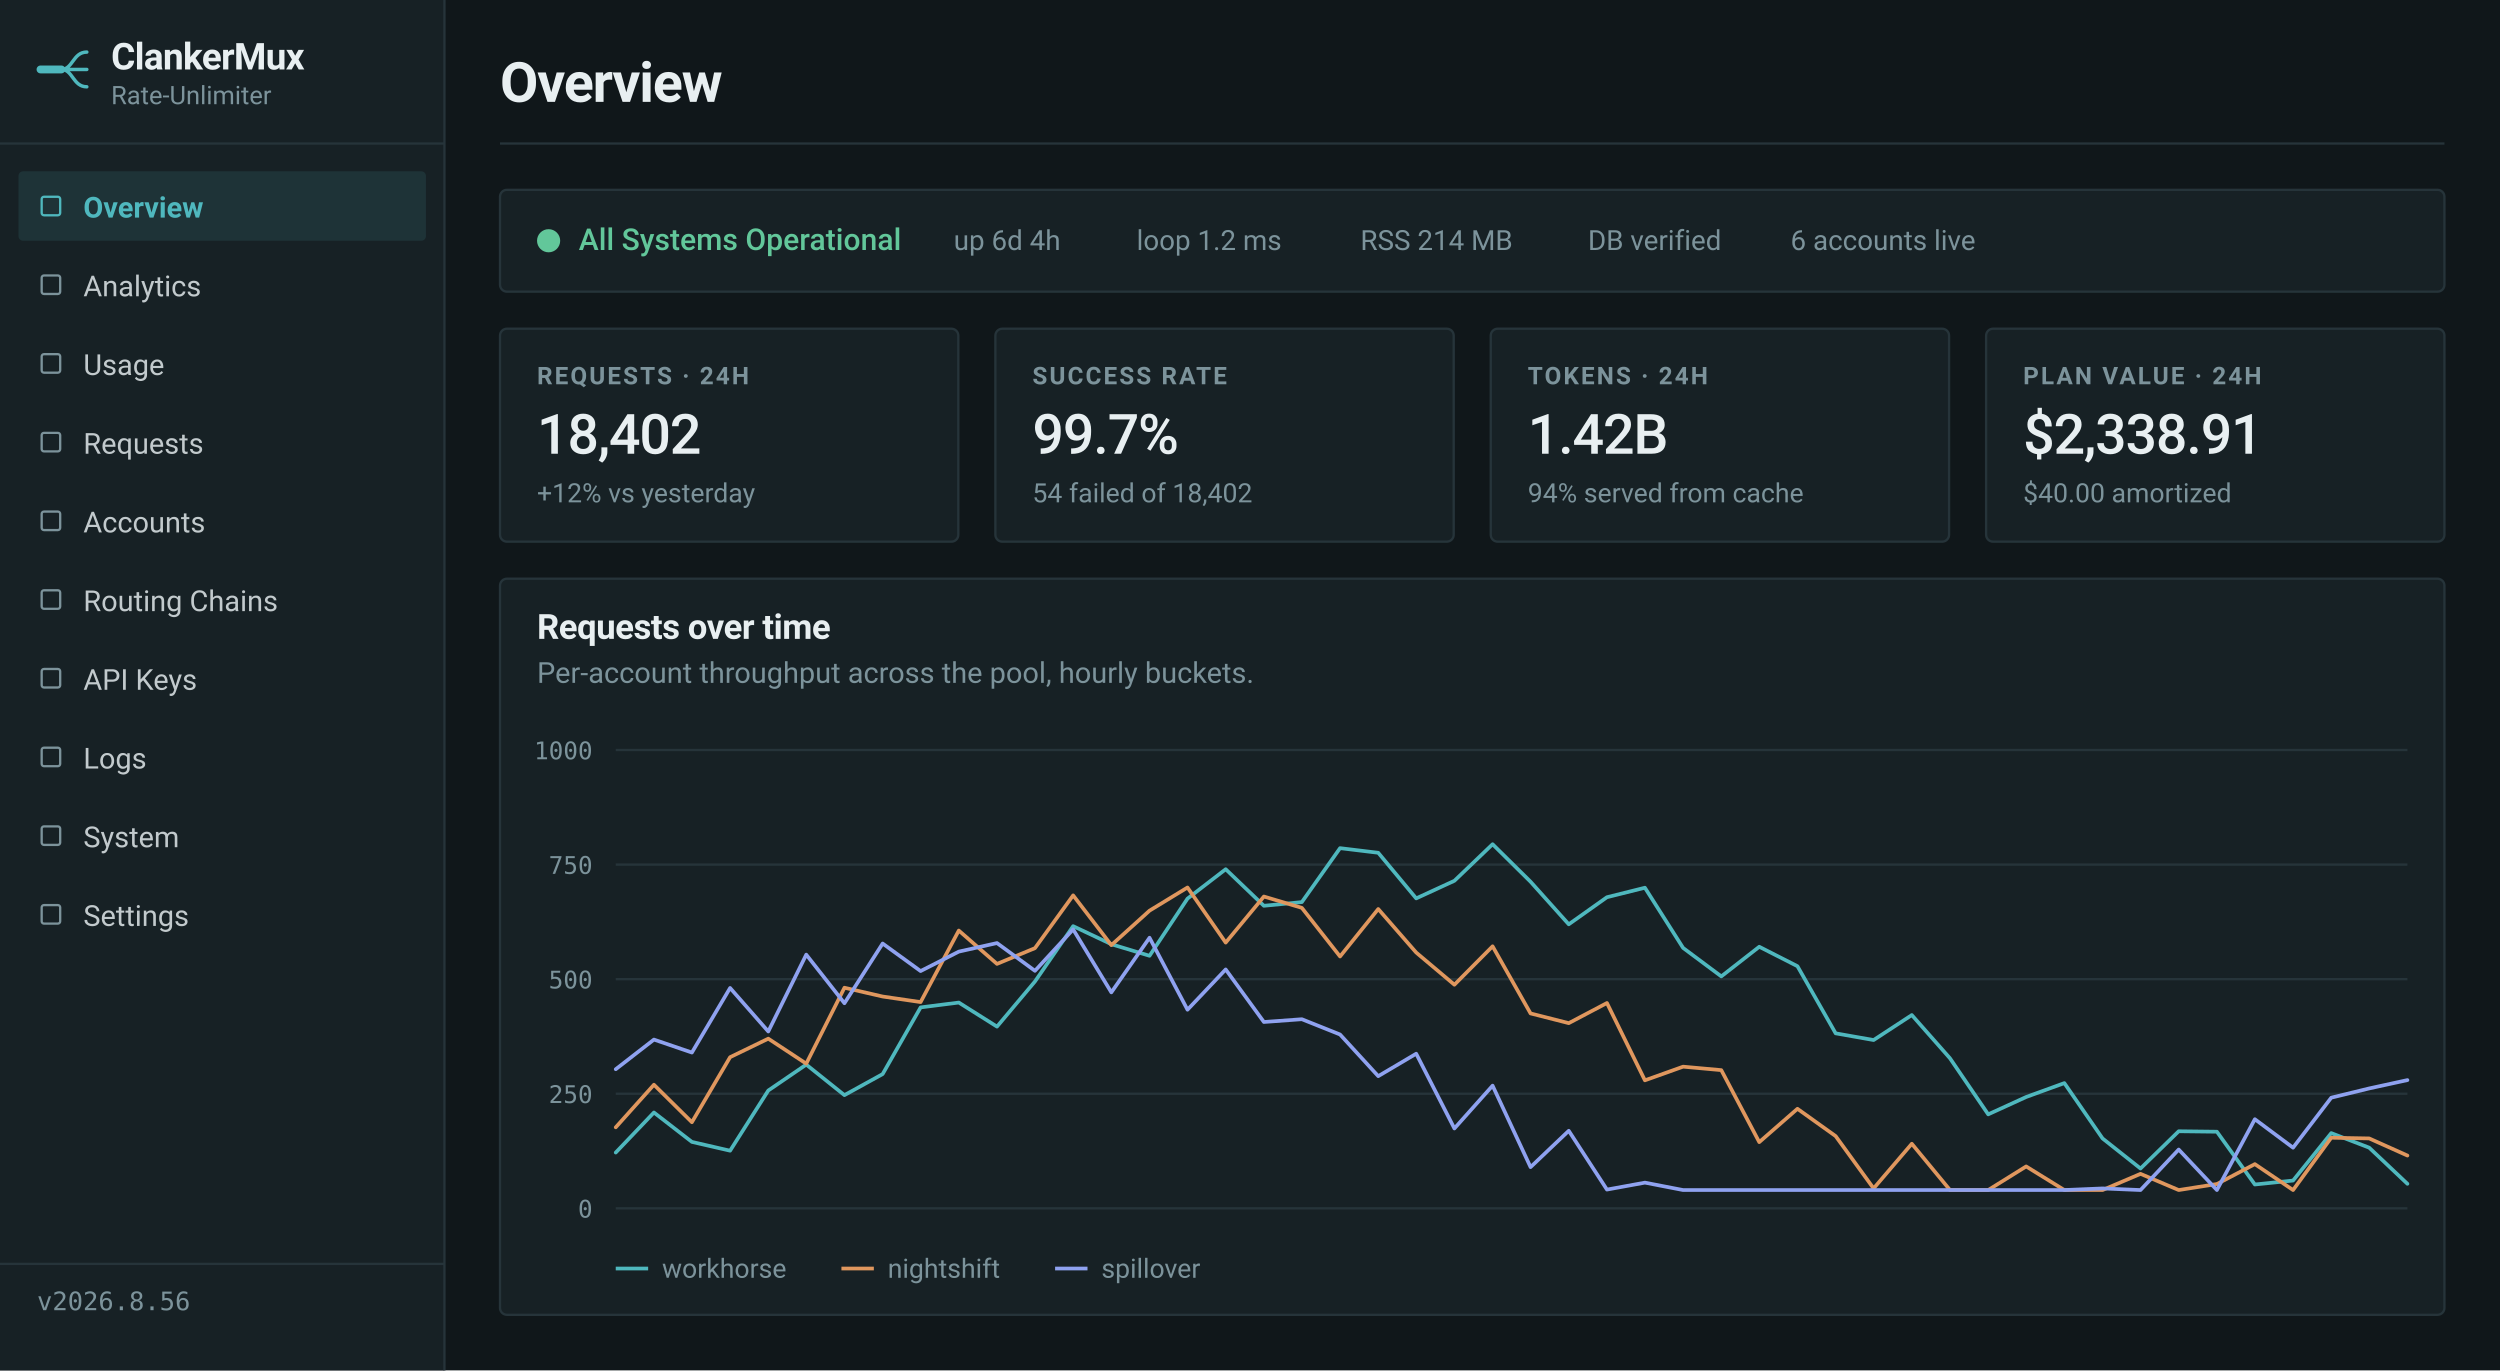
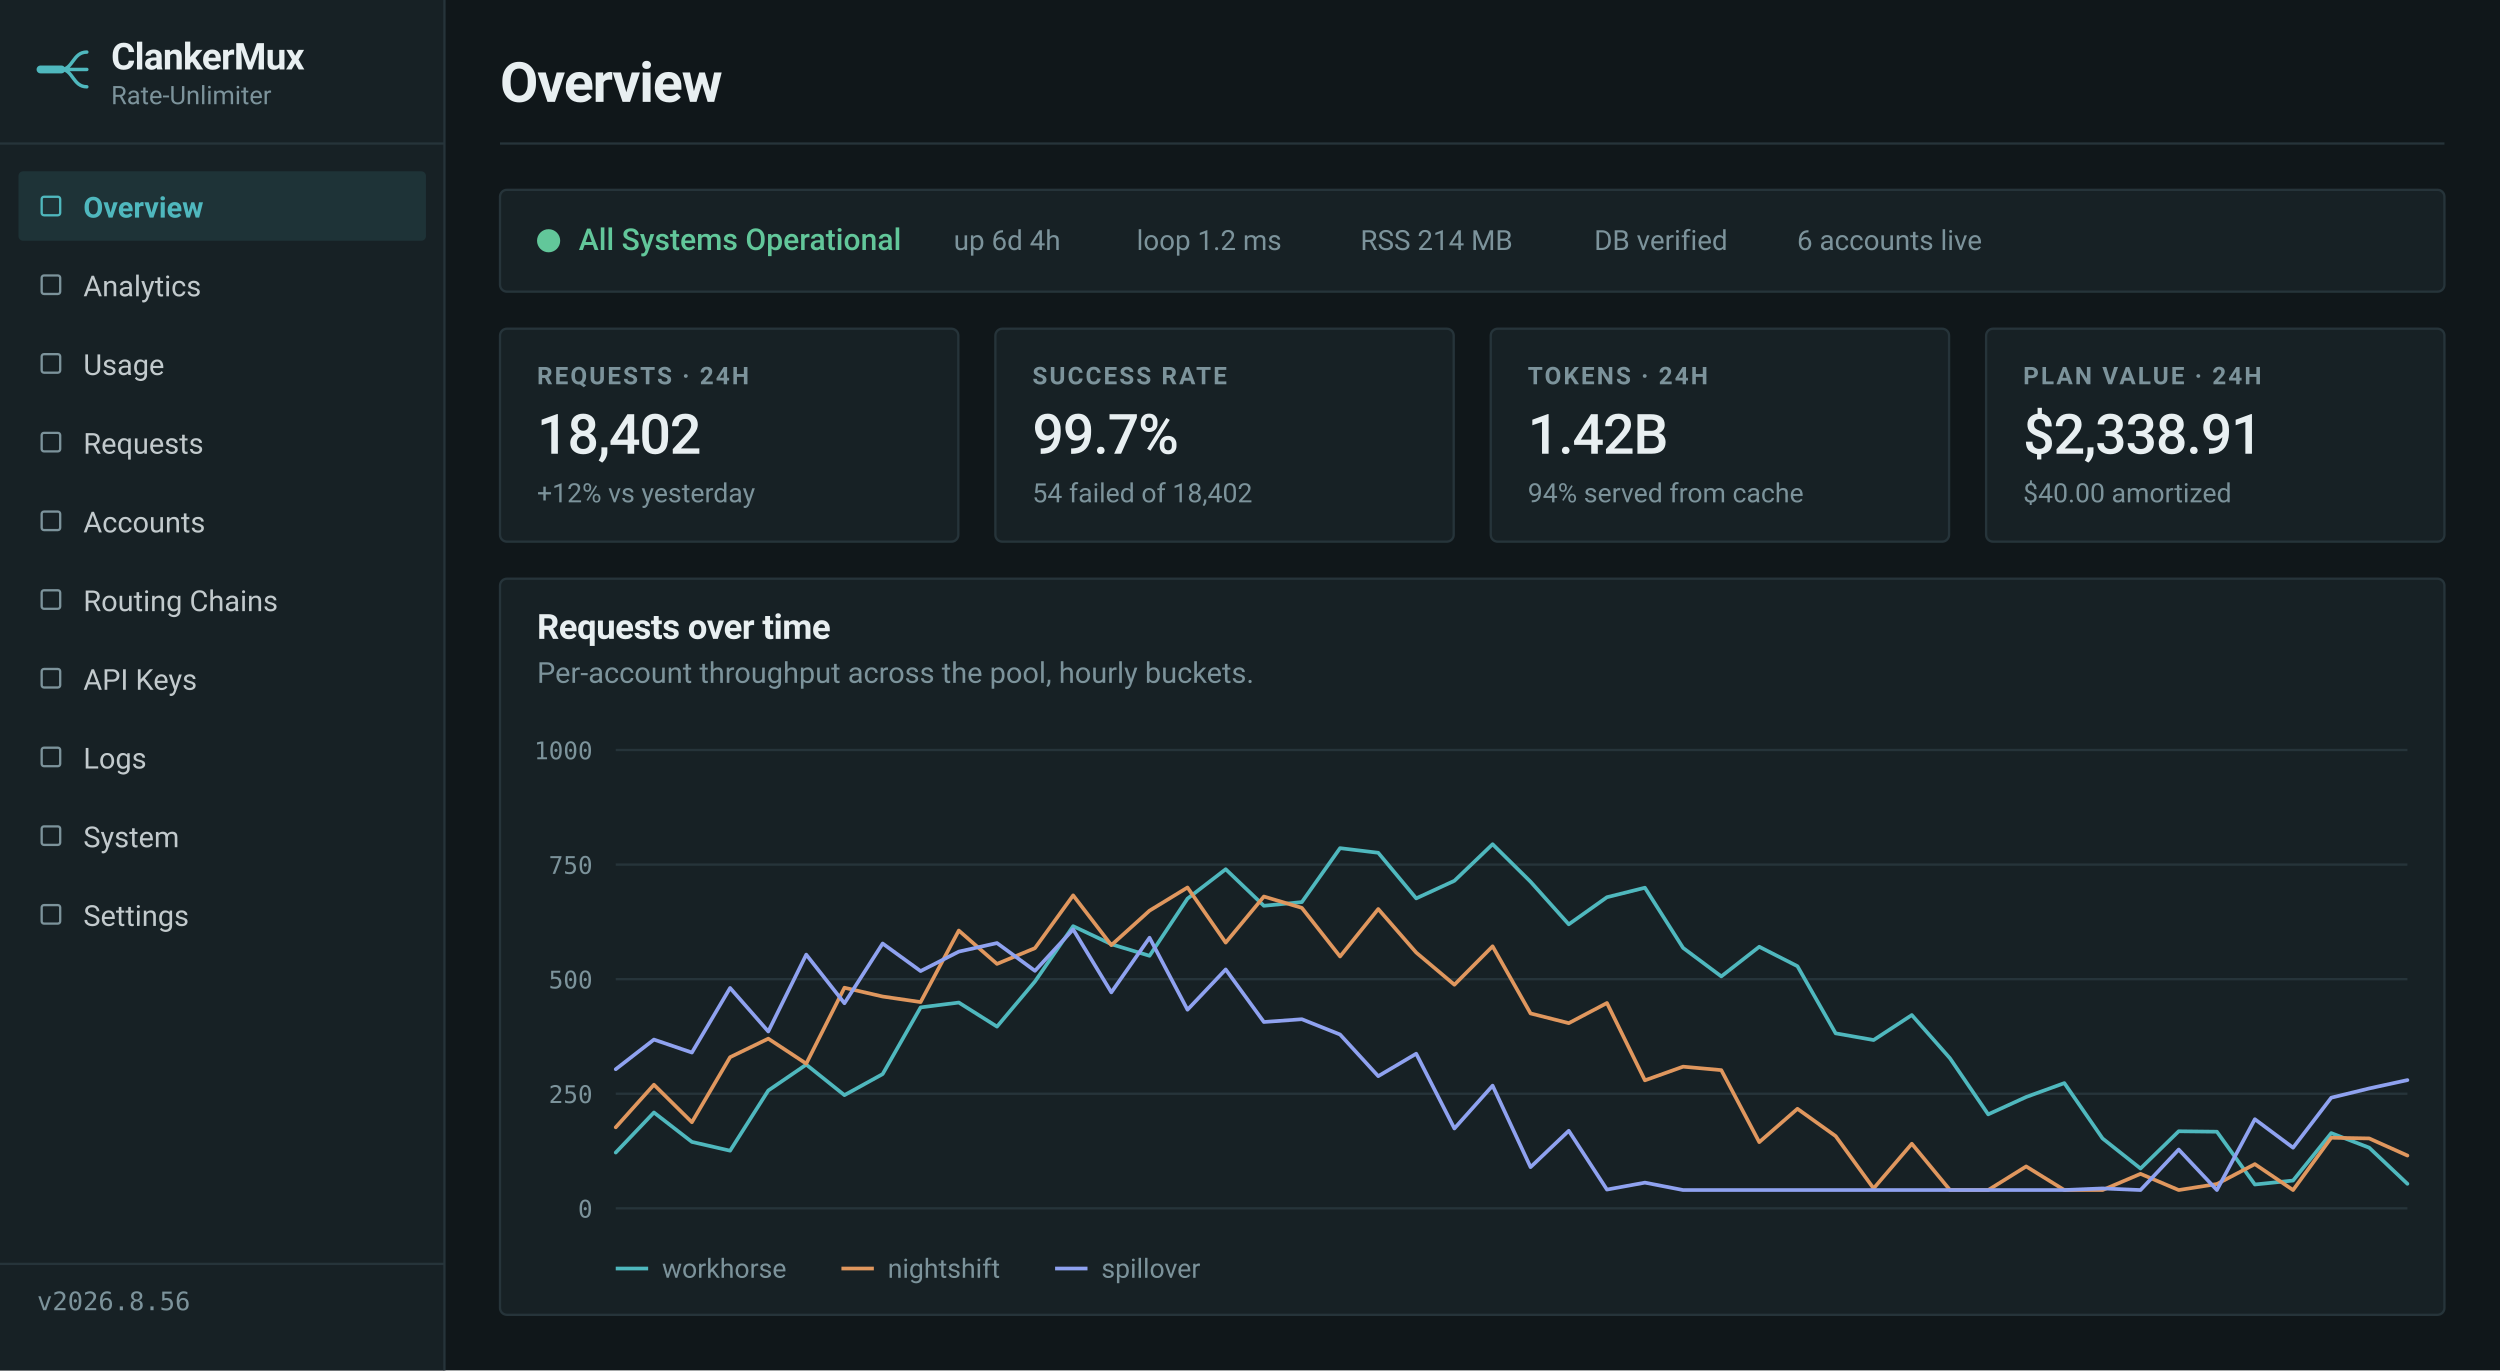
<svg xmlns="http://www.w3.org/2000/svg" viewBox="0 0 1080 592" width="1080" height="592" role="img">
  <rect x="0" y="0" width="1080" height="592" rx="0" fill="#10171a" />
  <rect x="0" y="0" width="192" height="592" rx="0" fill="#172125" />
  <line x1="192" y1="0" x2="192" y2="592" stroke="#26343a" />
  <g transform="translate(16 18) scale(1)" fill="none" stroke="#4fb8be" stroke-linecap="round">
    <path d="M1.5 12h9" stroke-width="3.4" />
    <path d="M10.5 12c5 0 5-7.5 11-7.5M10.5 12h11M10.5 12c5 0 5 7.5 11 7.5" stroke-width="1.5" />
  </g>
  <text x="48" y="30" font-family="Geist, ui-sans-serif, system-ui, -apple-system, 'Segoe UI', Roboto, Helvetica, Arial, sans-serif" font-size="16" fill="#e8eff1" font-weight="600" letter-spacing="-0.3">ClankerMux</text>
  <text x="48" y="45" font-family="Geist, ui-sans-serif, system-ui, -apple-system, 'Segoe UI', Roboto, Helvetica, Arial, sans-serif" font-size="11" fill="#7c939b">Rate-Unlimiter</text>
  <line x1="0" y1="62" x2="192" y2="62" stroke="#26343a" />
  <rect x="8" y="74" width="176" height="30" rx="2" fill="#1e3337" />
  <rect x="18" y="85" width="8" height="8" rx="1" fill="none" stroke="#4fb8be" />
  <text x="36" y="94" font-family="Geist, ui-sans-serif, system-ui, -apple-system, 'Segoe UI', Roboto, Helvetica, Arial, sans-serif" font-size="12.5" fill="#4fb8be" font-weight="600" opacity="1">Overview</text>
  <rect x="18" y="119" width="8" height="8" rx="1" fill="none" stroke="#7c939b" />
  <text x="36" y="128" font-family="Geist, ui-sans-serif, system-ui, -apple-system, 'Segoe UI', Roboto, Helvetica, Arial, sans-serif" font-size="12.5" fill="#e8eff1" font-weight="400" opacity="0.82">Analytics</text>
  <rect x="18" y="153" width="8" height="8" rx="1" fill="none" stroke="#7c939b" />
  <text x="36" y="162" font-family="Geist, ui-sans-serif, system-ui, -apple-system, 'Segoe UI', Roboto, Helvetica, Arial, sans-serif" font-size="12.5" fill="#e8eff1" font-weight="400" opacity="0.82">Usage</text>
  <rect x="18" y="187" width="8" height="8" rx="1" fill="none" stroke="#7c939b" />
  <text x="36" y="196" font-family="Geist, ui-sans-serif, system-ui, -apple-system, 'Segoe UI', Roboto, Helvetica, Arial, sans-serif" font-size="12.5" fill="#e8eff1" font-weight="400" opacity="0.82">Requests</text>
  <rect x="18" y="221" width="8" height="8" rx="1" fill="none" stroke="#7c939b" />
  <text x="36" y="230" font-family="Geist, ui-sans-serif, system-ui, -apple-system, 'Segoe UI', Roboto, Helvetica, Arial, sans-serif" font-size="12.5" fill="#e8eff1" font-weight="400" opacity="0.82">Accounts</text>
  <rect x="18" y="255" width="8" height="8" rx="1" fill="none" stroke="#7c939b" />
  <text x="36" y="264" font-family="Geist, ui-sans-serif, system-ui, -apple-system, 'Segoe UI', Roboto, Helvetica, Arial, sans-serif" font-size="12.5" fill="#e8eff1" font-weight="400" opacity="0.82">Routing Chains</text>
  <rect x="18" y="289" width="8" height="8" rx="1" fill="none" stroke="#7c939b" />
  <text x="36" y="298" font-family="Geist, ui-sans-serif, system-ui, -apple-system, 'Segoe UI', Roboto, Helvetica, Arial, sans-serif" font-size="12.5" fill="#e8eff1" font-weight="400" opacity="0.82">API Keys</text>
  <rect x="18" y="323" width="8" height="8" rx="1" fill="none" stroke="#7c939b" />
  <text x="36" y="332" font-family="Geist, ui-sans-serif, system-ui, -apple-system, 'Segoe UI', Roboto, Helvetica, Arial, sans-serif" font-size="12.5" fill="#e8eff1" font-weight="400" opacity="0.82">Logs</text>
  <rect x="18" y="357" width="8" height="8" rx="1" fill="none" stroke="#7c939b" />
  <text x="36" y="366" font-family="Geist, ui-sans-serif, system-ui, -apple-system, 'Segoe UI', Roboto, Helvetica, Arial, sans-serif" font-size="12.5" fill="#e8eff1" font-weight="400" opacity="0.82">System</text>
  <rect x="18" y="391" width="8" height="8" rx="1" fill="none" stroke="#7c939b" />
  <text x="36" y="400" font-family="Geist, ui-sans-serif, system-ui, -apple-system, 'Segoe UI', Roboto, Helvetica, Arial, sans-serif" font-size="12.5" fill="#e8eff1" font-weight="400" opacity="0.82">Settings</text>
  <line x1="0" y1="546" x2="192" y2="546" stroke="#26343a" />
  <text x="16" y="566" font-family="'Geist Mono', ui-monospace, SFMono-Regular, Menlo, Consolas, monospace" font-size="11" fill="#7c939b">v2026.8.56</text>
  <text x="216" y="44" font-family="Geist, ui-sans-serif, system-ui, -apple-system, 'Segoe UI', Roboto, Helvetica, Arial, sans-serif" font-size="24" fill="#e8eff1" font-weight="600" letter-spacing="-0.5">Overview</text>
  <line x1="216" y1="62" x2="1056" y2="62" stroke="#26343a" />
  <rect x="216" y="82" width="840" height="44" rx="3" fill="#172125" stroke="#26343a" />
  <circle cx="237" cy="104" r="5" fill="#62c79a" />
  <text x="250" y="108" font-family="Geist, ui-sans-serif, system-ui, -apple-system, 'Segoe UI', Roboto, Helvetica, Arial, sans-serif" font-size="13" fill="#62c79a" font-weight="500">All Systems Operational</text>
  <text x="412" y="108" font-family="Geist, ui-sans-serif, system-ui, -apple-system, 'Segoe UI', Roboto, Helvetica, Arial, sans-serif" font-size="12" fill="#7c939b">up 6d 4h</text>
  <text x="491" y="108" font-family="Geist, ui-sans-serif, system-ui, -apple-system, 'Segoe UI', Roboto, Helvetica, Arial, sans-serif" font-size="12" fill="#7c939b">loop 1.2 ms</text>
  <text x="587.7" y="108" font-family="Geist, ui-sans-serif, system-ui, -apple-system, 'Segoe UI', Roboto, Helvetica, Arial, sans-serif" font-size="12" fill="#7c939b">RSS 214 MB</text>
-   <text x="686" y="108" font-family="Geist, ui-sans-serif, system-ui, -apple-system, 'Segoe UI', Roboto, Helvetica, Arial, sans-serif" font-size="12" fill="#7c939b">DB verified</text>
-   <text x="773.5" y="108" font-family="Geist, ui-sans-serif, system-ui, -apple-system, 'Segoe UI', Roboto, Helvetica, Arial, sans-serif" font-size="12" fill="#7c939b">6 accounts live</text>
+   <text x="688.7" y="108" font-family="Geist, ui-sans-serif, system-ui, -apple-system, 'Segoe UI', Roboto, Helvetica, Arial, sans-serif" font-size="12" fill="#7c939b">DB verified</text>
+   <text x="776.3" y="108" font-family="Geist, ui-sans-serif, system-ui, -apple-system, 'Segoe UI', Roboto, Helvetica, Arial, sans-serif" font-size="12" fill="#7c939b">6 accounts live</text>
  <rect x="216" y="142" width="198" height="92" rx="3" fill="#172125" stroke="#26343a" />
  <text x="232" y="166" font-family="Geist, ui-sans-serif, system-ui, -apple-system, 'Segoe UI', Roboto, Helvetica, Arial, sans-serif" font-size="10.5" fill="#7c939b" font-weight="600" letter-spacing="0.9">REQUESTS · 24H</text>
  <text x="232" y="196" font-family="Geist, ui-sans-serif, system-ui, -apple-system, 'Segoe UI', Roboto, Helvetica, Arial, sans-serif" font-size="24" fill="#e8eff1" font-weight="500" letter-spacing="-0.5">18,402</text>
  <text x="232" y="217" font-family="Geist, ui-sans-serif, system-ui, -apple-system, 'Segoe UI', Roboto, Helvetica, Arial, sans-serif" font-size="11.5" fill="#7c939b">+12% vs yesterday</text>
  <rect x="430" y="142" width="198" height="92" rx="3" fill="#172125" stroke="#26343a" />
  <text x="446" y="166" font-family="Geist, ui-sans-serif, system-ui, -apple-system, 'Segoe UI', Roboto, Helvetica, Arial, sans-serif" font-size="10.5" fill="#7c939b" font-weight="600" letter-spacing="0.9">SUCCESS RATE</text>
  <text x="446" y="196" font-family="Geist, ui-sans-serif, system-ui, -apple-system, 'Segoe UI', Roboto, Helvetica, Arial, sans-serif" font-size="24" fill="#e8eff1" font-weight="500" letter-spacing="-0.5">99.7%</text>
  <text x="446" y="217" font-family="Geist, ui-sans-serif, system-ui, -apple-system, 'Segoe UI', Roboto, Helvetica, Arial, sans-serif" font-size="11.5" fill="#7c939b">54 failed of 18,402</text>
  <rect x="644" y="142" width="198" height="92" rx="3" fill="#172125" stroke="#26343a" />
  <text x="660" y="166" font-family="Geist, ui-sans-serif, system-ui, -apple-system, 'Segoe UI', Roboto, Helvetica, Arial, sans-serif" font-size="10.5" fill="#7c939b" font-weight="600" letter-spacing="0.9">TOKENS · 24H</text>
  <text x="660" y="196" font-family="Geist, ui-sans-serif, system-ui, -apple-system, 'Segoe UI', Roboto, Helvetica, Arial, sans-serif" font-size="24" fill="#e8eff1" font-weight="500" letter-spacing="-0.5">1.42B</text>
  <text x="660" y="217" font-family="Geist, ui-sans-serif, system-ui, -apple-system, 'Segoe UI', Roboto, Helvetica, Arial, sans-serif" font-size="11.5" fill="#7c939b">94% served from cache</text>
  <rect x="858" y="142" width="198" height="92" rx="3" fill="#172125" stroke="#26343a" />
  <text x="874" y="166" font-family="Geist, ui-sans-serif, system-ui, -apple-system, 'Segoe UI', Roboto, Helvetica, Arial, sans-serif" font-size="10.5" fill="#7c939b" font-weight="600" letter-spacing="0.9">PLAN VALUE · 24H</text>
  <text x="874" y="196" font-family="Geist, ui-sans-serif, system-ui, -apple-system, 'Segoe UI', Roboto, Helvetica, Arial, sans-serif" font-size="24" fill="#e8eff1" font-weight="500" letter-spacing="-0.5">$2,338.91</text>
  <text x="874" y="217" font-family="Geist, ui-sans-serif, system-ui, -apple-system, 'Segoe UI', Roboto, Helvetica, Arial, sans-serif" font-size="11.5" fill="#7c939b">$40.00 amortized</text>
  <rect x="216" y="250" width="840" height="318" rx="3" fill="#172125" stroke="#26343a" />
  <text x="232" y="276" font-family="Geist, ui-sans-serif, system-ui, -apple-system, 'Segoe UI', Roboto, Helvetica, Arial, sans-serif" font-size="15" fill="#e8eff1" font-weight="600" letter-spacing="-0.2">Requests over time</text>
  <text x="232" y="295" font-family="Geist, ui-sans-serif, system-ui, -apple-system, 'Segoe UI', Roboto, Helvetica, Arial, sans-serif" font-size="12.5" fill="#7c939b">Per-account throughput across the pool, hourly buckets.</text>
  <line x1="266" y1="324" x2="1040" y2="324" stroke="#26343a" />
  <text x="256" y="328" font-family="'Geist Mono', ui-monospace, SFMono-Regular, Menlo, Consolas, monospace" font-size="10.5" fill="#7c939b" text-anchor="end">1000</text>
  <line x1="266" y1="373.5" x2="1040" y2="373.5" stroke="#26343a" />
  <text x="256" y="377.5" font-family="'Geist Mono', ui-monospace, SFMono-Regular, Menlo, Consolas, monospace" font-size="10.5" fill="#7c939b" text-anchor="end">750</text>
  <line x1="266" y1="423" x2="1040" y2="423" stroke="#26343a" />
  <text x="256" y="427" font-family="'Geist Mono', ui-monospace, SFMono-Regular, Menlo, Consolas, monospace" font-size="10.5" fill="#7c939b" text-anchor="end">500</text>
  <line x1="266" y1="472.5" x2="1040" y2="472.5" stroke="#26343a" />
  <text x="256" y="476.5" font-family="'Geist Mono', ui-monospace, SFMono-Regular, Menlo, Consolas, monospace" font-size="10.5" fill="#7c939b" text-anchor="end">250</text>
  <line x1="266" y1="522" x2="1040" y2="522" stroke="#26343a" />
  <text x="256" y="526" font-family="'Geist Mono', ui-monospace, SFMono-Regular, Menlo, Consolas, monospace" font-size="10.5" fill="#7c939b" text-anchor="end">0</text>
  <polyline points="266,497.9 282.5,480.6 298.9,493.3 315.4,497.1 331.9,471.1 348.3,459.9 364.8,473.1 381.3,464 397.7,435.2 414.2,433.1 430.7,443.5 447.1,424 463.6,400.1 480.1,407.9 496.6,412.9 513,388.2 529.5,375.5 546,391.3 562.4,389.7 578.9,366.4 595.4,368.4 611.8,388.1 628.3,380.5 644.8,364.7 661.2,380.9 677.7,399.3 694.2,387.6 710.6,383.5 727.1,409.5 743.6,421.8 760,409 776.5,417.4 793,446.4 809.4,449.3 825.9,438.5 842.4,457.2 858.9,481.4 875.3,473.9 891.8,467.9 908.3,491.8 924.7,504.8 941.2,488.7 957.7,488.9 974.1,511.7 990.6,510 1007.1,489.5 1023.5,495.8 1040,511.4" fill="none" stroke="#4fb8be" stroke-width="1.6" stroke-linejoin="round" stroke-linecap="round" />
  <polyline points="266,487 282.5,468.6 298.9,484.8 315.4,456.7 331.9,448.7 348.3,459.5 364.8,426.7 381.3,430.5 397.7,432.9 414.2,402 430.7,416.4 447.1,409.6 463.6,386.8 480.1,408.3 496.6,393.4 513,383.4 529.5,407.2 546,387.3 562.4,392.2 578.9,413.2 595.4,392.7 611.8,411.5 628.3,425.4 644.8,408.8 661.2,437.8 677.7,442 694.2,433.3 710.6,466.7 727.1,460.8 743.6,462.3 760,493.4 776.5,479 793,490.8 809.4,513.4 825.9,494.1 842.4,514.1 858.9,514.1 875.3,503.9 891.8,514.1 908.3,514.1 924.7,507.1 941.2,514.1 957.7,511.5 974.1,502.9 990.6,514.1 1007.1,491.5 1023.5,491.8 1040,499.2" fill="none" stroke="#e0975e" stroke-width="1.6" stroke-linejoin="round" stroke-linecap="round" />
  <polyline points="266,461.9 282.5,449.1 298.9,454.7 315.4,426.8 331.9,445.6 348.3,412.4 364.8,433.4 381.3,407.6 397.7,419.5 414.2,411.1 430.7,407.4 447.1,419.4 463.6,401.5 480.1,428.7 496.6,405.1 513,436.2 529.5,418.8 546,441.5 562.4,440.3 578.9,446.9 595.4,464.9 611.8,455.2 628.3,487.5 644.8,469 661.2,504.2 677.7,488.5 694.2,513.9 710.6,510.9 727.1,514.1 743.6,514.1 760,514.1 776.5,514.1 793,514.1 809.4,514.1 825.9,514.1 842.4,514.1 858.9,514.1 875.3,514.1 891.8,514.1 908.3,513.4 924.7,514.1 941.2,496.6 957.7,514.1 974.1,483.5 990.6,495.8 1007.1,474.2 1023.5,470.2 1040,466.6" fill="none" stroke="#8fa2f0" stroke-width="1.6" stroke-linejoin="round" stroke-linecap="round" />
  <line x1="266" y1="548" x2="280" y2="548" stroke="#4fb8be" stroke-width="1.6" />
  <text x="286" y="552" font-family="Geist, ui-sans-serif, system-ui, -apple-system, 'Segoe UI', Roboto, Helvetica, Arial, sans-serif" font-size="11.5" fill="#7c939b">workhorse</text>
  <line x1="363.5" y1="548" x2="377.5" y2="548" stroke="#e0975e" stroke-width="1.6" />
  <text x="383.5" y="552" font-family="Geist, ui-sans-serif, system-ui, -apple-system, 'Segoe UI', Roboto, Helvetica, Arial, sans-serif" font-size="11.5" fill="#7c939b">nightshift</text>
  <line x1="455.8" y1="548" x2="469.8" y2="548" stroke="#8fa2f0" stroke-width="1.6" />
  <text x="475.8" y="552" font-family="Geist, ui-sans-serif, system-ui, -apple-system, 'Segoe UI', Roboto, Helvetica, Arial, sans-serif" font-size="11.5" fill="#7c939b">spillover</text>
</svg>
